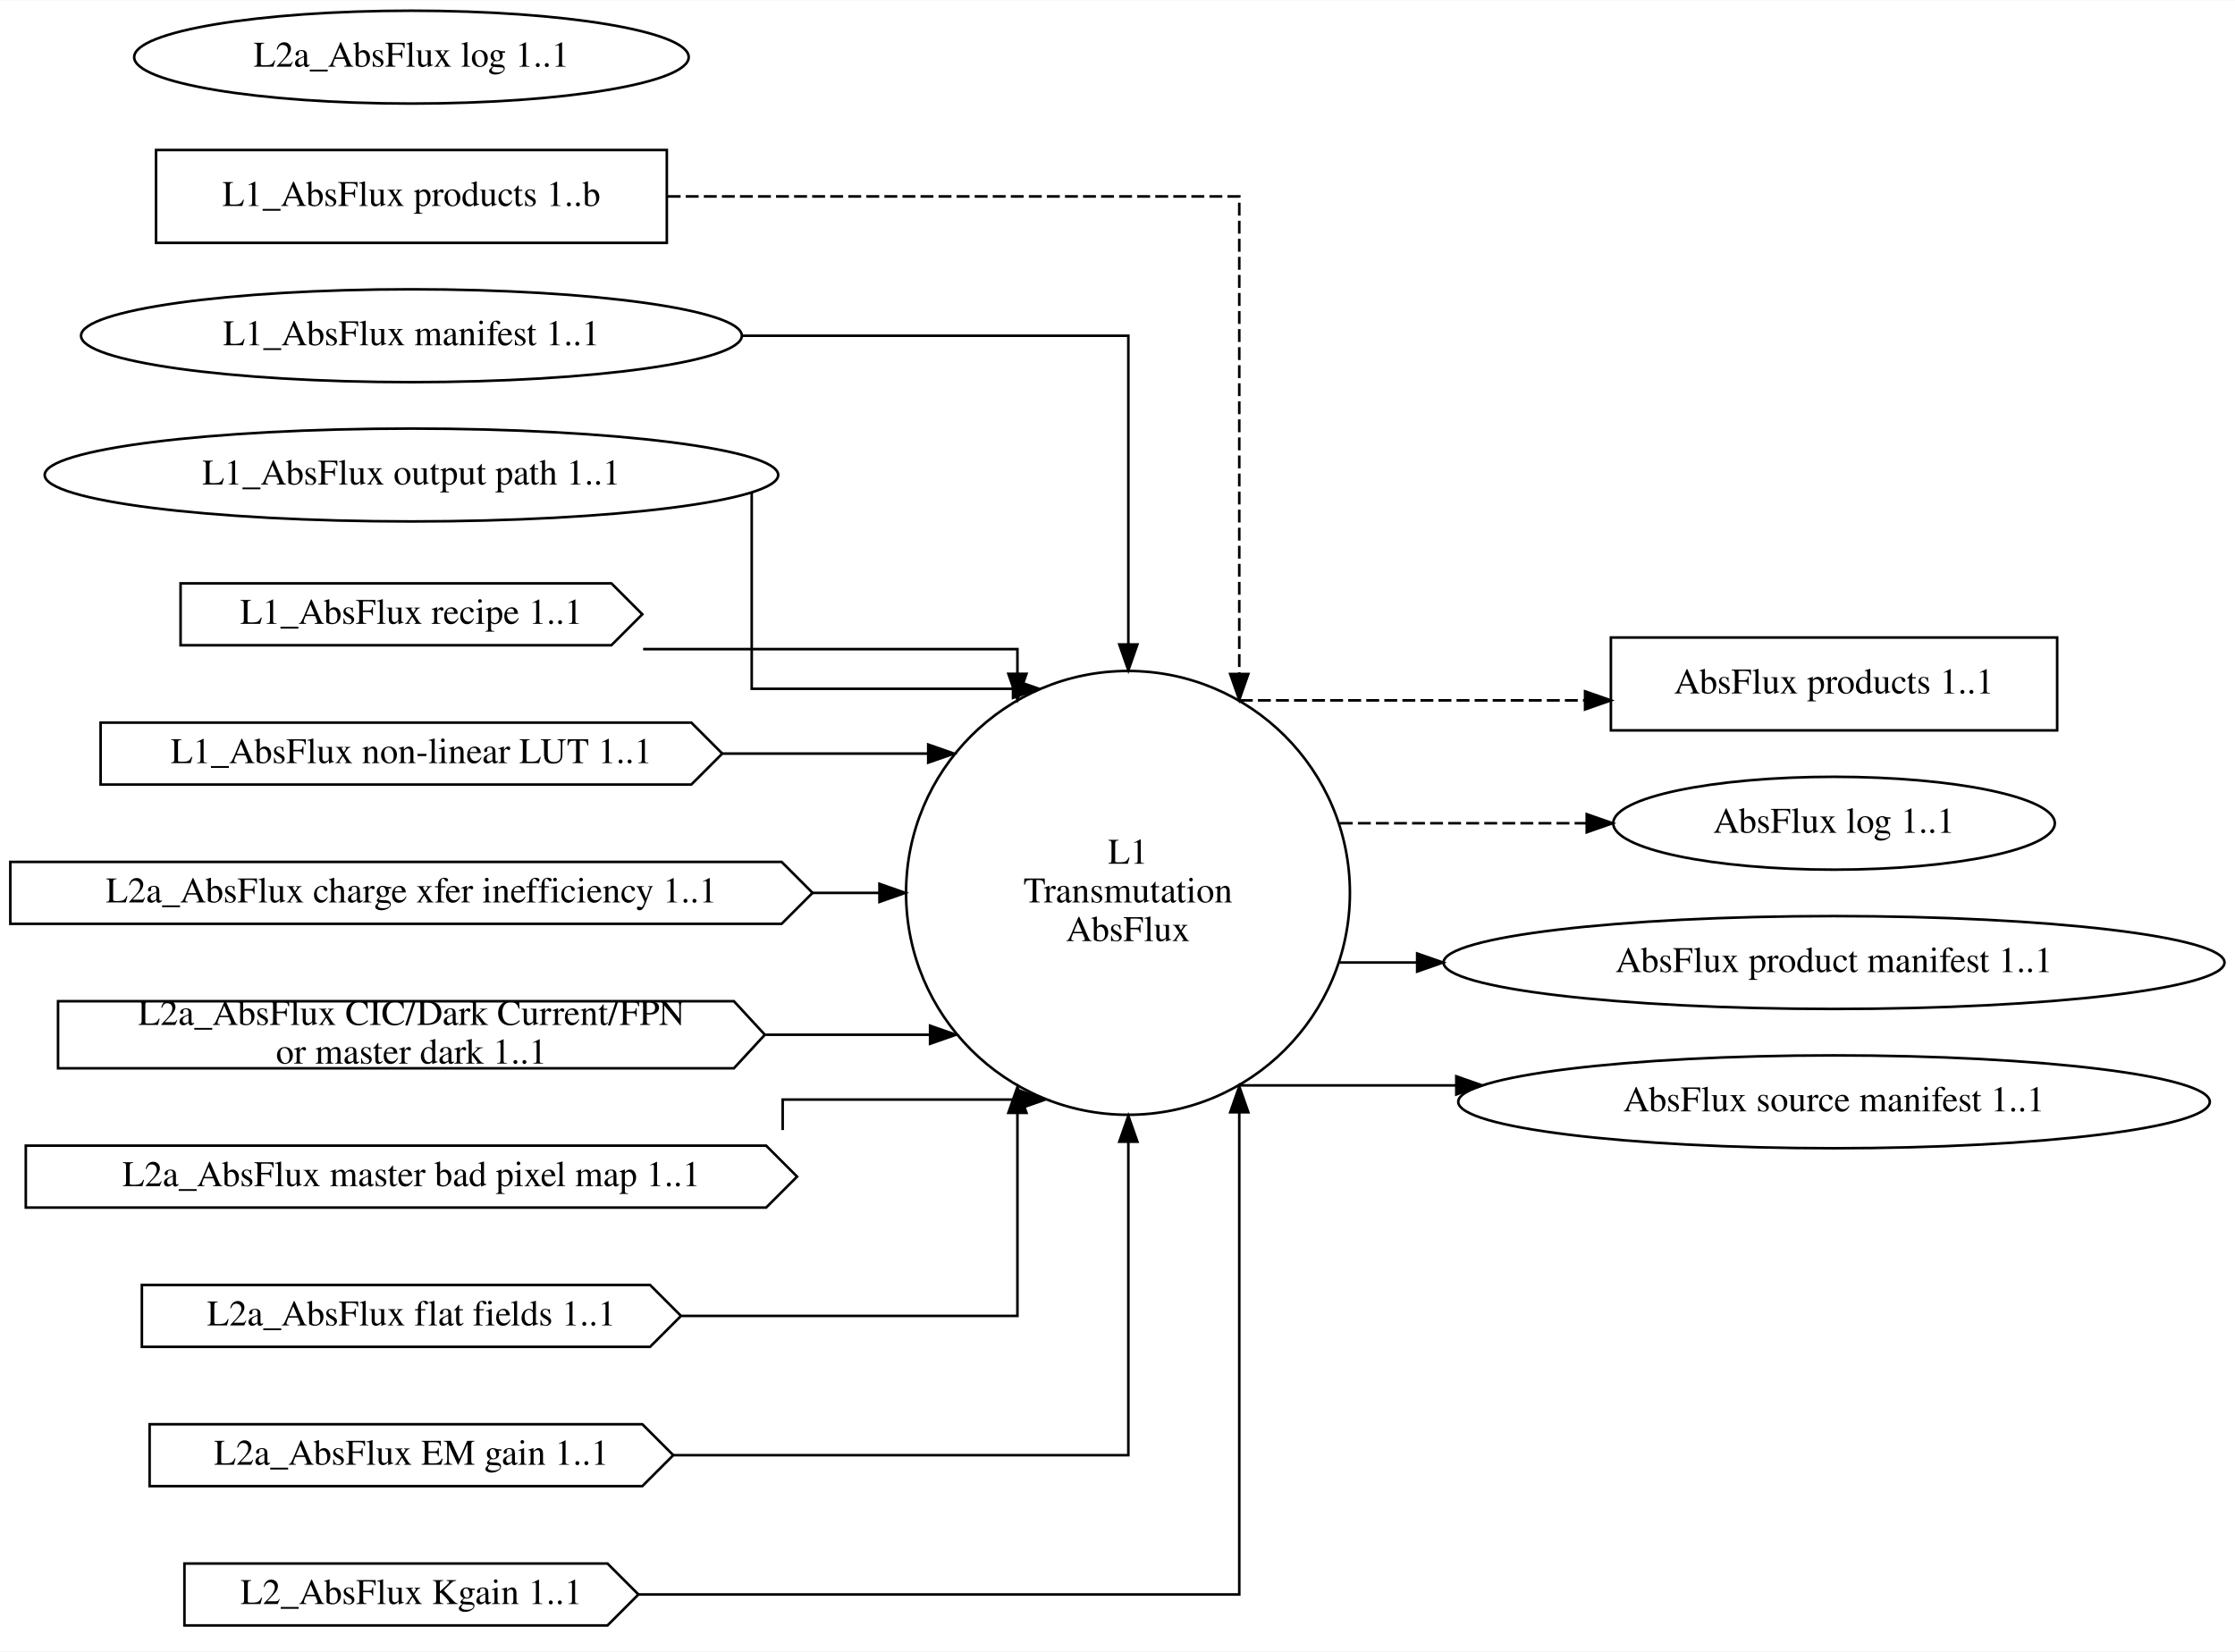
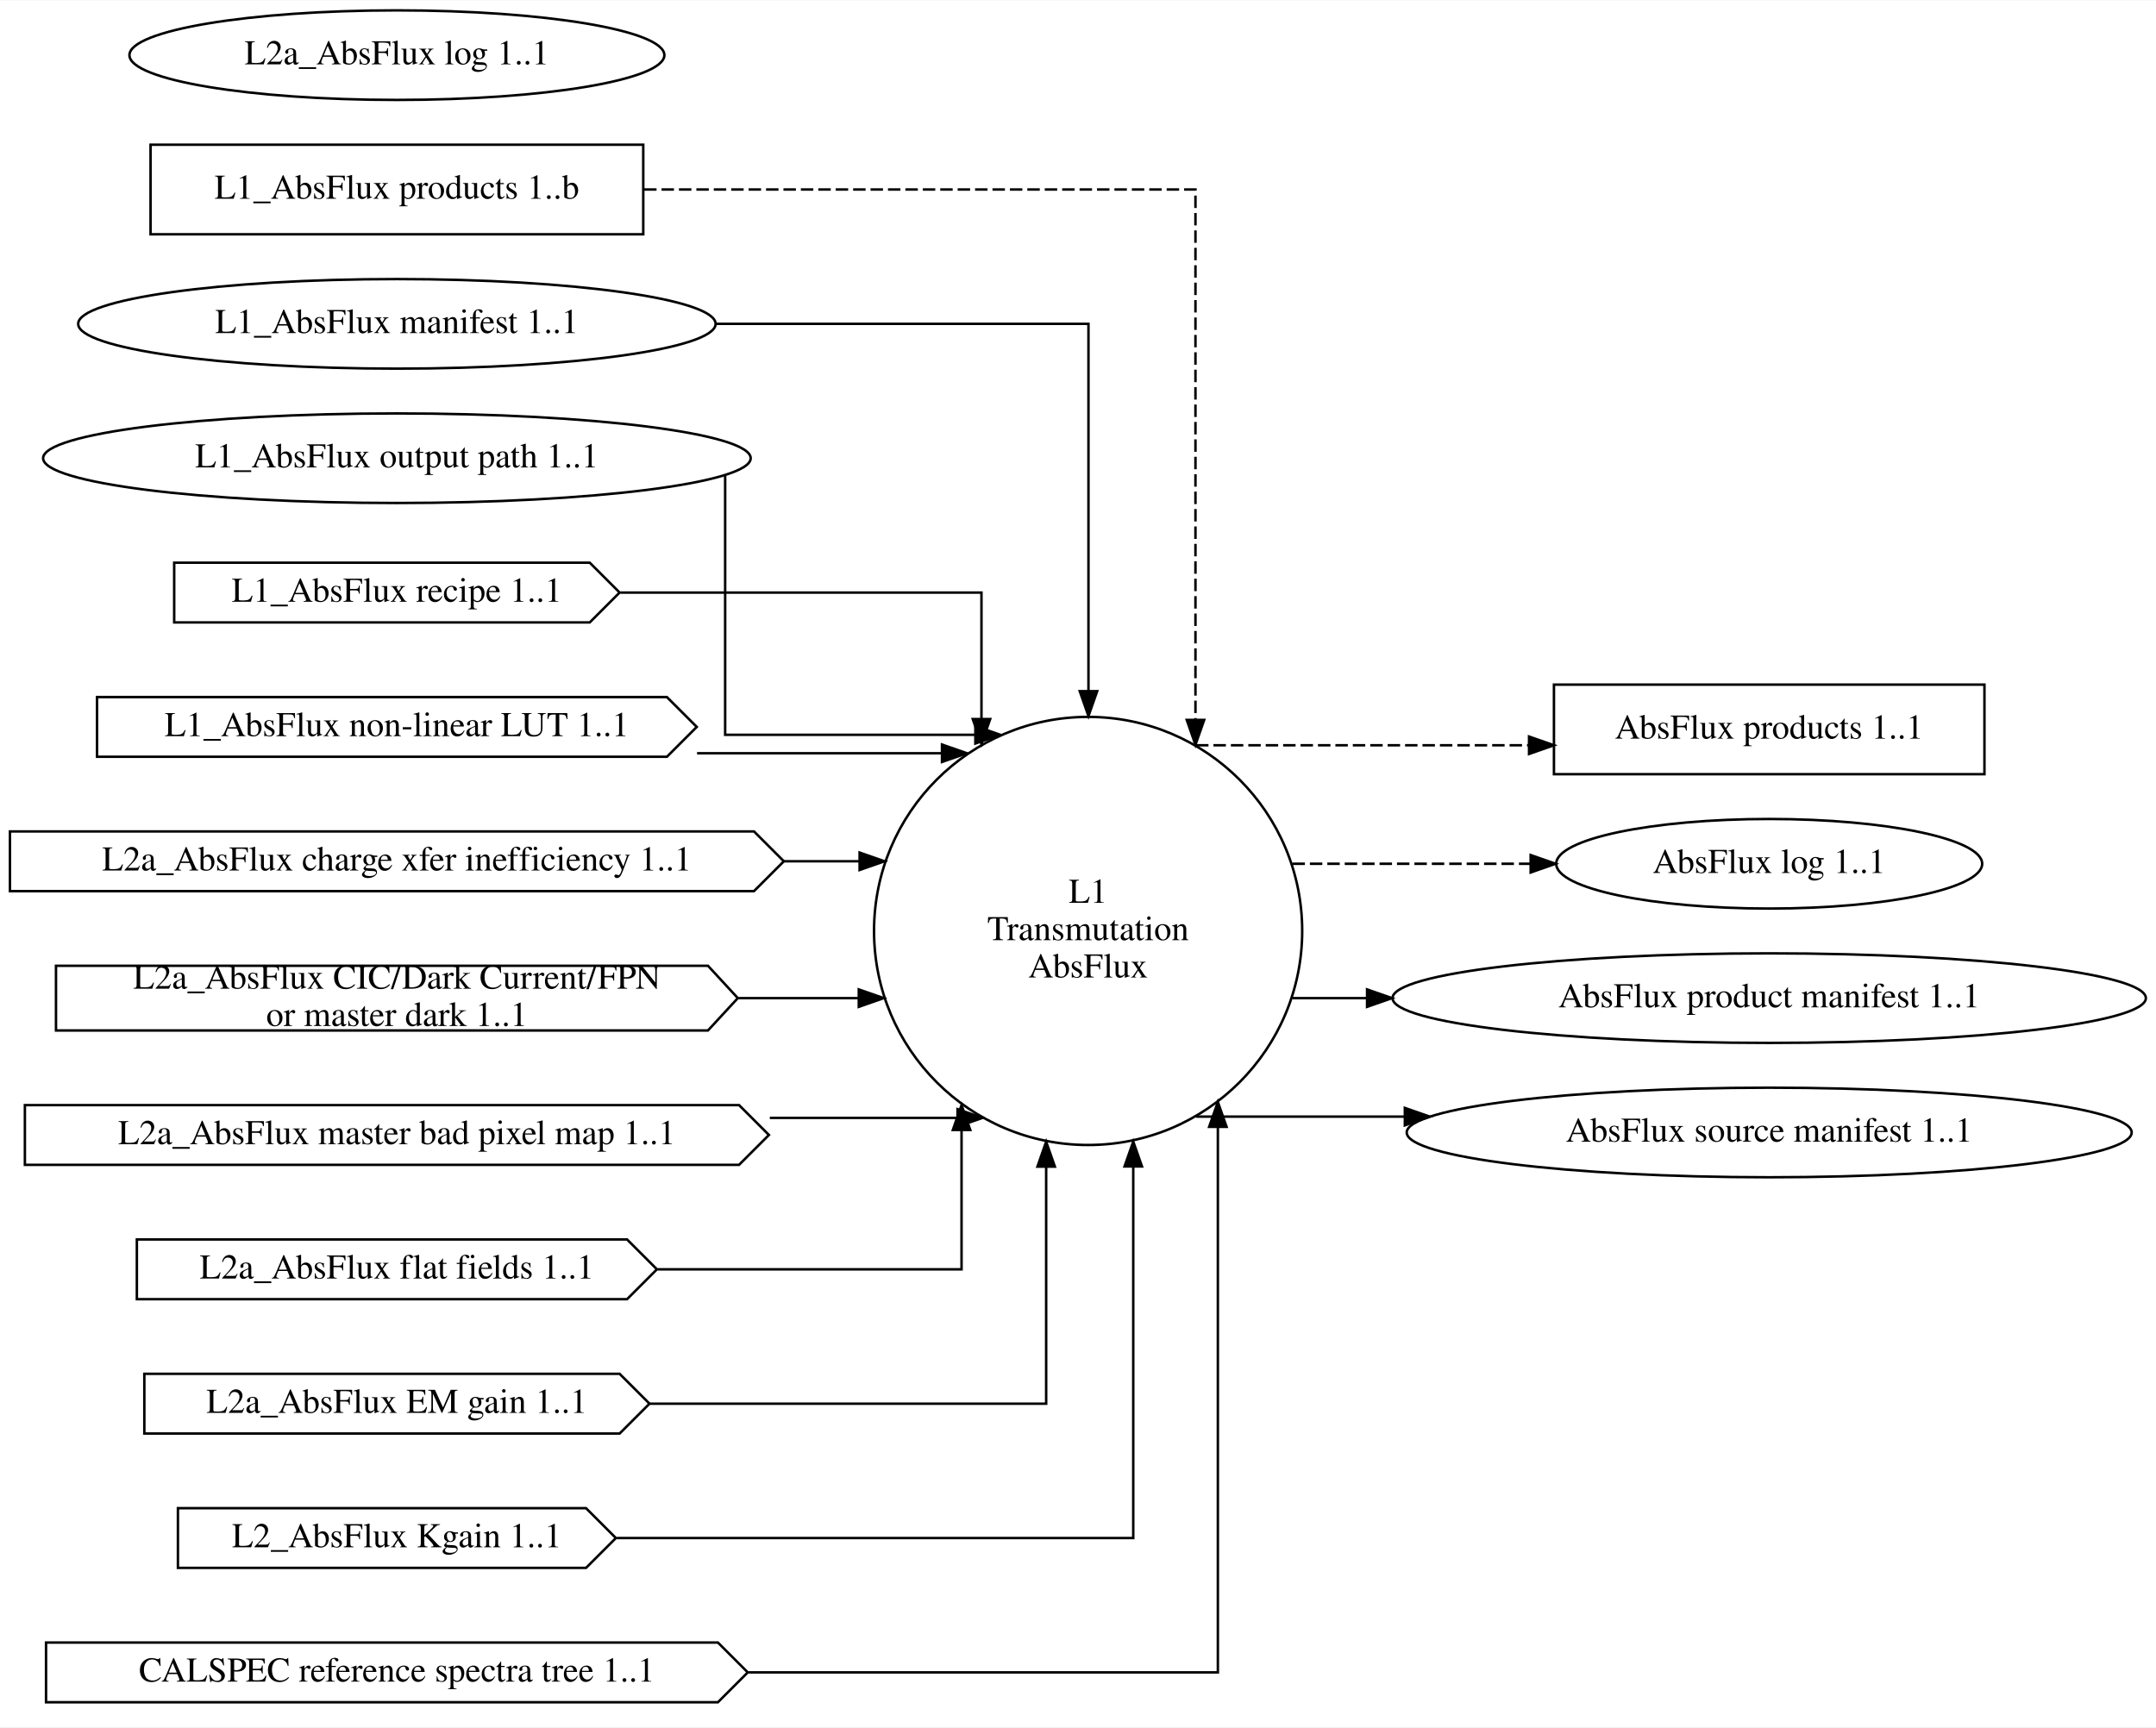
- <svg xmlns="http://www.w3.org/2000/svg" width="866pt" height="640pt" viewBox="0.00 0.00 866.41 640.00">
-   <g id="graph0" class="graph" transform="scale(1 1) rotate(0) translate(4 636)">
-     <polygon fill="white" stroke="transparent" points="-4,4 -4,-636 862.41,-636 862.41,4 -4,4" />
+ <svg xmlns="http://www.w3.org/2000/svg" width="866pt" height="694pt" viewBox="0.00 0.00 866.41 694.00">
+   <g id="graph0" class="graph" transform="scale(1 1) rotate(0) translate(4 690)">
+     <polygon fill="white" stroke="transparent" points="-4,4 -4,-690 862.41,-690 862.41,4 -4,4" />
    <g id="node1" class="node">
-       <ellipse fill="none" stroke="black" cx="433.27" cy="-290" rx="86.03" ry="86.03" />
-       <text text-anchor="middle" x="433.27" y="-301.3" font-family="Times,serif" font-size="14.00">L1</text>
-       <text text-anchor="middle" x="433.27" y="-286.3" font-family="Times,serif" font-size="14.00">Transmutation</text>
-       <text text-anchor="middle" x="433.27" y="-271.3" font-family="Times,serif" font-size="14.00">AbsFlux</text>
+       <ellipse fill="none" stroke="black" cx="433.27" cy="-316" rx="86.03" ry="86.03" />
+       <text text-anchor="middle" x="433.27" y="-327.3" font-family="Times,serif" font-size="14.00">L1</text>
+       <text text-anchor="middle" x="433.27" y="-312.3" font-family="Times,serif" font-size="14.00">Transmutation</text>
+       <text text-anchor="middle" x="433.27" y="-297.3" font-family="Times,serif" font-size="14.00">AbsFlux</text>
+     </g>
+     <g id="node15" class="node">
+       <polygon fill="none" stroke="black" points="793.47,-415 620.47,-415 620.47,-379 793.47,-379 793.47,-415" />
+       <text text-anchor="middle" x="706.97" y="-393.3" font-family="Times,serif" font-size="14.00">AbsFlux products 1..1</text>
+     </g>
+     <g id="edge13" class="edge">
+       <path fill="none" stroke="black" stroke-dasharray="5,2" d="M476.64,-390.63C476.64,-390.63 610.46,-390.63 610.46,-390.63" />
+       <polygon fill="black" stroke="black" points="610.46,-394.13 620.46,-390.63 610.46,-387.13 610.46,-394.13" />
+     </g>
+     <g id="node16" class="node">
+       <ellipse fill="none" stroke="black" cx="706.97" cy="-343" rx="85.59" ry="18" />
+       <text text-anchor="middle" x="706.97" y="-339.3" font-family="Times,serif" font-size="14.00">AbsFlux log 1..1</text>
+     </g>
+     <g id="edge14" class="edge">
+       <path fill="none" stroke="black" stroke-dasharray="5,2" d="M515.39,-343C515.39,-343 611.11,-343 611.11,-343" />
+       <polygon fill="black" stroke="black" points="611.11,-346.5 621.11,-343 611.11,-339.5 611.11,-346.5" />
+     </g>
+     <g id="node17" class="node">
+       <ellipse fill="none" stroke="black" cx="706.97" cy="-289" rx="151.37" ry="18" />
+       <text text-anchor="middle" x="706.97" y="-285.3" font-family="Times,serif" font-size="14.00">AbsFlux product manifest 1..1</text>
+     </g>
+     <g id="edge15" class="edge">
+       <path fill="none" stroke="black" d="M515.39,-289C515.39,-289 545.37,-289 545.37,-289" />
+       <polygon fill="black" stroke="black" points="545.37,-292.5 555.37,-289 545.37,-285.5 545.37,-292.5" />
+     </g>
+     <g id="node18" class="node">
+       <ellipse fill="none" stroke="black" cx="706.97" cy="-235" rx="145.67" ry="18" />
+       <text text-anchor="middle" x="706.97" y="-231.3" font-family="Times,serif" font-size="14.00">AbsFlux source manifest 1..1</text>
+     </g>
+     <g id="edge16" class="edge">
+       <path fill="none" stroke="black" d="M476.64,-241.37C476.64,-241.37 560.55,-241.37 560.55,-241.37" />
+       <polygon fill="black" stroke="black" points="560.55,-244.87 570.55,-241.37 560.55,-237.87 560.55,-244.87" />
+     </g>
+     <g id="node2" class="node">
+       <polygon fill="none" stroke="black" points="254.5,-632 56.5,-632 56.5,-596 254.5,-596 254.5,-632" />
+       <text text-anchor="middle" x="155.5" y="-610.3" font-family="Times,serif" font-size="14.00">L1_AbsFlux products 1..b</text>
+     </g>
+     <g id="edge1" class="edge">
+       <path fill="none" stroke="black" stroke-dasharray="5,2" d="M254.84,-614C349.09,-614 476.41,-614 476.41,-614 476.41,-614 476.41,-400.81 476.41,-400.81" />
+       <polygon fill="black" stroke="black" points="479.91,-400.81 476.41,-390.81 472.91,-400.81 479.91,-400.81" />
+     </g>
+     <g id="node3" class="node">
+       <ellipse fill="none" stroke="black" cx="155.5" cy="-560" rx="128.08" ry="18" />
+       <text text-anchor="middle" x="155.5" y="-556.3" font-family="Times,serif" font-size="14.00">L1_AbsFlux manifest 1..1</text>
+     </g>
+     <g id="edge2" class="edge">
+       <path fill="none" stroke="black" d="M283.88,-560C356.69,-560 433.41,-560 433.41,-560 433.41,-560 433.41,-412.37 433.41,-412.37" />
+       <polygon fill="black" stroke="black" points="436.91,-412.37 433.41,-402.37 429.91,-412.37 436.91,-412.37" />
+     </g>
+     <g id="node4" class="node">
+       <ellipse fill="none" stroke="black" cx="155.5" cy="-506" rx="142.17" ry="18" />
+       <text text-anchor="middle" x="155.5" y="-502.3" font-family="Times,serif" font-size="14.00">L1_AbsFlux output path 1..1</text>
+     </g>
+     <g id="edge3" class="edge">
+       <path fill="none" stroke="black" d="M287.41,-499.05C287.41,-474.71 287.41,-394.84 287.41,-394.84 287.41,-394.84 387.96,-394.84 387.96,-394.84" />
+       <polygon fill="black" stroke="black" points="387.96,-398.34 397.96,-394.84 387.96,-391.34 387.96,-398.34" />
+     </g>
+     <g id="node5" class="node">
+       <polygon fill="none" stroke="black" points="233,-464 66,-464 66,-440 233,-440 245,-452 233,-464" />
+       <text text-anchor="middle" x="155.5" y="-448.3" font-family="Times,serif" font-size="14.00">L1_AbsFlux recipe 1..1</text>
+     </g>
+     <g id="edge4" class="edge">
+       <path fill="none" stroke="black" d="M245.31,-452C311.63,-452 390.41,-452 390.41,-452 390.41,-452 390.41,-401.16 390.41,-401.16" />
+       <polygon fill="black" stroke="black" points="393.91,-401.16 390.41,-391.16 386.91,-401.16 393.91,-401.16" />
+     </g>
+     <g id="node6" class="node">
+       <polygon fill="none" stroke="black" points="264,-410 35,-410 35,-386 264,-386 276,-398 264,-410" />
+       <text text-anchor="middle" x="155.5" y="-394.3" font-family="Times,serif" font-size="14.00">L1_AbsFlux non-linear LUT 1..1</text>
+     </g>
+     <g id="edge5" class="edge">
+       <path fill="none" stroke="black" d="M276.12,-387.42C276.12,-387.42 374.55,-387.42 374.55,-387.42" />
+       <polygon fill="black" stroke="black" points="374.55,-390.92 384.55,-387.42 374.55,-383.92 374.55,-390.92" />
+     </g>
+     <g id="node7" class="node">
+       <polygon fill="none" stroke="black" points="299,-356 0,-356 0,-332 299,-332 311,-344 299,-356" />
+       <text text-anchor="middle" x="155.5" y="-340.3" font-family="Times,serif" font-size="14.00">L2a_AbsFlux charge xfer inefficiency 1..1</text>
+     </g>
+     <g id="edge7" class="edge">
+       <path fill="none" stroke="black" d="M311.03,-344C311.03,-344 341.44,-344 341.44,-344" />
+       <polygon fill="black" stroke="black" points="341.44,-347.5 351.44,-344 341.44,-340.5 341.44,-347.5" />
+     </g>
+     <g id="node8" class="node">
+       <polygon fill="none" stroke="black" points="280.5,-302 18.5,-302 18.5,-276 280.5,-276 292.5,-289 280.5,-302" />
+       <text text-anchor="middle" x="155.5" y="-292.8" font-family="Times,serif" font-size="14.00">L2a_AbsFlux CIC/Dark Current/FPN</text>
+       <text text-anchor="middle" x="155.5" y="-277.8" font-family="Times,serif" font-size="14.00"> or master dark 1..1</text>
+     </g>
+     <g id="edge8" class="edge">
+       <path fill="none" stroke="black" d="M292.76,-289C292.76,-289 341.11,-289 341.11,-289" />
+       <polygon fill="black" stroke="black" points="341.11,-292.5 351.11,-289 341.11,-285.5 341.11,-292.5" />
+     </g>
+     <g id="node9" class="node">
+       <polygon fill="none" stroke="black" points="293,-246 6,-246 6,-222 293,-222 305,-234 293,-246" />
+       <text text-anchor="middle" x="155.5" y="-230.3" font-family="Times,serif" font-size="14.00">L2a_AbsFlux master bad pixel map 1..1</text>
+     </g>
+     <g id="edge9" class="edge">
+       <path fill="none" stroke="black" d="M305.36,-240.87C305.36,-240.87 380.8,-240.87 380.8,-240.87" />
+       <polygon fill="black" stroke="black" points="380.8,-244.37 390.8,-240.87 380.8,-237.37 380.8,-244.37" />
+     </g>
+     <g id="node10" class="node">
+       <polygon fill="none" stroke="black" points="248,-192 51,-192 51,-168 248,-168 260,-180 248,-192" />
+       <text text-anchor="middle" x="155.5" y="-176.3" font-family="Times,serif" font-size="14.00">L2a_AbsFlux flat fields 1..1</text>
+     </g>
+     <g id="edge10" class="edge">
+       <path fill="none" stroke="black" d="M260.32,-180C319.77,-180 382.41,-180 382.41,-180 382.41,-180 382.41,-236.01 382.41,-236.01" />
+       <polygon fill="black" stroke="black" points="378.91,-236.01 382.41,-246.01 385.91,-236.01 378.91,-236.01" />
+     </g>
+     <g id="node11" class="node">
+       <polygon fill="none" stroke="black" points="245,-138 54,-138 54,-114 245,-114 257,-126 245,-138" />
+       <text text-anchor="middle" x="155.5" y="-122.3" font-family="Times,serif" font-size="14.00">L2a_AbsFlux EM gain 1..1</text>
+     </g>
+     <g id="edge11" class="edge">
+       <path fill="none" stroke="black" d="M257.12,-126C330.38,-126 416.41,-126 416.41,-126 416.41,-126 416.41,-221.28 416.41,-221.28" />
+       <polygon fill="black" stroke="black" points="412.91,-221.28 416.41,-231.28 419.91,-221.28 412.91,-221.28" />
+     </g>
+     <g id="node12" class="node">
+       <polygon fill="none" stroke="black" points="231.5,-84 67.5,-84 67.5,-60 231.5,-60 243.5,-72 231.5,-84" />
+       <text text-anchor="middle" x="155.5" y="-68.3" font-family="Times,serif" font-size="14.00">L2_AbsFlux Kgain 1..1</text>
+     </g>
+     <g id="edge6" class="edge">
+       <path fill="none" stroke="black" d="M243.88,-72C331.07,-72 451.41,-72 451.41,-72 451.41,-72 451.41,-221.35 451.41,-221.35" />
+       <polygon fill="black" stroke="black" points="447.91,-221.35 451.41,-231.35 454.91,-221.35 447.91,-221.35" />
+     </g>
+     <g id="node13" class="node">
+       <ellipse fill="none" stroke="black" cx="155.5" cy="-668" rx="107.48" ry="18" />
+       <text text-anchor="middle" x="155.5" y="-664.3" font-family="Times,serif" font-size="14.00">L2a_AbsFlux log 1..1</text>
    </g>
    <g id="node14" class="node">
-       <polygon fill="none" stroke="black" points="793.47,-389 620.47,-389 620.47,-353 793.47,-353 793.47,-389" />
-       <text text-anchor="middle" x="706.97" y="-367.3" font-family="Times,serif" font-size="14.00">AbsFlux products 1..1</text>
+       <polygon fill="none" stroke="black" points="284.5,-30 14.5,-30 14.5,-6 284.5,-6 296.5,-18 284.5,-30" />
+       <text text-anchor="middle" x="155.5" y="-14.3" font-family="Times,serif" font-size="14.00">CALSPEC reference spectra tree 1..1</text>
    </g>
    <g id="edge12" class="edge">
-       <path fill="none" stroke="black" stroke-dasharray="5,2" d="M476.64,-364.63C476.64,-364.63 610.46,-364.63 610.46,-364.63" />
-       <polygon fill="black" stroke="black" points="610.46,-368.13 620.46,-364.63 610.46,-361.13 610.46,-368.13" />
-     </g>
-     <g id="node15" class="node">
-       <ellipse fill="none" stroke="black" cx="706.97" cy="-317" rx="85.59" ry="18" />
-       <text text-anchor="middle" x="706.97" y="-313.3" font-family="Times,serif" font-size="14.00">AbsFlux log 1..1</text>
-     </g>
-     <g id="edge13" class="edge">
-       <path fill="none" stroke="black" stroke-dasharray="5,2" d="M515.39,-317C515.39,-317 611.11,-317 611.11,-317" />
-       <polygon fill="black" stroke="black" points="611.11,-320.5 621.11,-317 611.11,-313.5 611.11,-320.5" />
-     </g>
-     <g id="node16" class="node">
-       <ellipse fill="none" stroke="black" cx="706.97" cy="-263" rx="151.37" ry="18" />
-       <text text-anchor="middle" x="706.97" y="-259.3" font-family="Times,serif" font-size="14.00">AbsFlux product manifest 1..1</text>
-     </g>
-     <g id="edge14" class="edge">
-       <path fill="none" stroke="black" d="M515.39,-263C515.39,-263 545.37,-263 545.37,-263" />
-       <polygon fill="black" stroke="black" points="545.37,-266.5 555.37,-263 545.37,-259.5 545.37,-266.5" />
-     </g>
-     <g id="node17" class="node">
-       <ellipse fill="none" stroke="black" cx="706.97" cy="-209" rx="145.67" ry="18" />
-       <text text-anchor="middle" x="706.97" y="-205.3" font-family="Times,serif" font-size="14.00">AbsFlux source manifest 1..1</text>
-     </g>
-     <g id="edge15" class="edge">
-       <path fill="none" stroke="black" d="M476.64,-215.37C476.64,-215.37 560.55,-215.37 560.55,-215.37" />
-       <polygon fill="black" stroke="black" points="560.55,-218.87 570.55,-215.37 560.55,-211.87 560.55,-218.87" />
-     </g>
-     <g id="node2" class="node">
-       <polygon fill="none" stroke="black" points="254.5,-578 56.5,-578 56.5,-542 254.5,-542 254.5,-578" />
-       <text text-anchor="middle" x="155.5" y="-556.3" font-family="Times,serif" font-size="14.00">L1_AbsFlux products 1..b</text>
-     </g>
-     <g id="edge1" class="edge">
-       <path fill="none" stroke="black" stroke-dasharray="5,2" d="M254.84,-560C349.09,-560 476.41,-560 476.41,-560 476.41,-560 476.41,-374.85 476.41,-374.85" />
-       <polygon fill="black" stroke="black" points="479.91,-374.85 476.41,-364.85 472.91,-374.85 479.91,-374.85" />
-     </g>
-     <g id="node3" class="node">
-       <ellipse fill="none" stroke="black" cx="155.5" cy="-506" rx="128.08" ry="18" />
-       <text text-anchor="middle" x="155.5" y="-502.3" font-family="Times,serif" font-size="14.00">L1_AbsFlux manifest 1..1</text>
-     </g>
-     <g id="edge2" class="edge">
-       <path fill="none" stroke="black" d="M283.88,-506C356.69,-506 433.41,-506 433.41,-506 433.41,-506 433.41,-386.3 433.41,-386.3" />
-       <polygon fill="black" stroke="black" points="436.91,-386.3 433.41,-376.3 429.91,-386.3 436.91,-386.3" />
-     </g>
-     <g id="node4" class="node">
-       <ellipse fill="none" stroke="black" cx="155.5" cy="-452" rx="142.17" ry="18" />
-       <text text-anchor="middle" x="155.5" y="-448.3" font-family="Times,serif" font-size="14.00">L1_AbsFlux output path 1..1</text>
-     </g>
-     <g id="edge3" class="edge">
-       <path fill="none" stroke="black" d="M287.41,-445.22C287.41,-425.43 287.41,-369.13 287.41,-369.13 287.41,-369.13 388.7,-369.13 388.7,-369.13" />
-       <polygon fill="black" stroke="black" points="388.7,-372.63 398.7,-369.13 388.7,-365.63 388.7,-372.63" />
-     </g>
-     <g id="node5" class="node">
-       <polygon fill="none" stroke="black" points="233,-410 66,-410 66,-386 233,-386 245,-398 233,-410" />
-       <text text-anchor="middle" x="155.5" y="-394.3" font-family="Times,serif" font-size="14.00">L1_AbsFlux recipe 1..1</text>
-     </g>
-     <g id="edge4" class="edge">
-       <path fill="none" stroke="black" d="M245.31,-384.5C311.63,-384.5 390.41,-384.5 390.41,-384.5 390.41,-384.5 390.41,-374.92 390.41,-374.92" />
-       <polygon fill="black" stroke="black" points="393.91,-374.92 390.41,-364.92 386.91,-374.92 393.91,-374.92" />
-     </g>
-     <g id="node6" class="node">
-       <polygon fill="none" stroke="black" points="264,-356 35,-356 35,-332 264,-332 276,-344 264,-356" />
-       <text text-anchor="middle" x="155.5" y="-340.3" font-family="Times,serif" font-size="14.00">L1_AbsFlux non-linear LUT 1..1</text>
-     </g>
-     <g id="edge5" class="edge">
-       <path fill="none" stroke="black" d="M276.12,-344C276.12,-344 355.83,-344 355.83,-344" />
-       <polygon fill="black" stroke="black" points="355.83,-347.5 365.83,-344 355.83,-340.5 355.83,-347.5" />
-     </g>
-     <g id="node7" class="node">
-       <polygon fill="none" stroke="black" points="299,-302 0,-302 0,-278 299,-278 311,-290 299,-302" />
-       <text text-anchor="middle" x="155.5" y="-286.3" font-family="Times,serif" font-size="14.00">L2a_AbsFlux charge xfer inefficiency 1..1</text>
-     </g>
-     <g id="edge7" class="edge">
-       <path fill="none" stroke="black" d="M311.03,-290C311.03,-290 336.93,-290 336.93,-290" />
-       <polygon fill="black" stroke="black" points="336.93,-293.5 346.93,-290 336.93,-286.5 336.93,-293.5" />
-     </g>
-     <g id="node8" class="node">
-       <polygon fill="none" stroke="black" points="280.5,-248 18.5,-248 18.5,-222 280.5,-222 292.5,-235 280.5,-248" />
-       <text text-anchor="middle" x="155.5" y="-238.8" font-family="Times,serif" font-size="14.00">L2a_AbsFlux CIC/Dark Current/FPN</text>
-       <text text-anchor="middle" x="155.5" y="-223.8" font-family="Times,serif" font-size="14.00"> or master dark 1..1</text>
-     </g>
-     <g id="edge8" class="edge">
-       <path fill="none" stroke="black" d="M292.76,-235C292.76,-235 356.55,-235 356.55,-235" />
-       <polygon fill="black" stroke="black" points="356.55,-238.5 366.55,-235 356.55,-231.5 356.55,-238.5" />
-     </g>
-     <g id="node9" class="node">
-       <polygon fill="none" stroke="black" points="293,-192 6,-192 6,-168 293,-168 305,-180 293,-192" />
-       <text text-anchor="middle" x="155.5" y="-176.3" font-family="Times,serif" font-size="14.00">L2a_AbsFlux master bad pixel map 1..1</text>
-     </g>
-     <g id="edge9" class="edge">
-       <path fill="none" stroke="black" d="M299.41,-198.06C299.41,-204.35 299.41,-209.87 299.41,-209.87 299.41,-209.87 391.2,-209.87 391.2,-209.87" />
-       <polygon fill="black" stroke="black" points="391.2,-213.37 401.2,-209.87 391.2,-206.37 391.2,-213.37" />
-     </g>
-     <g id="node10" class="node">
-       <polygon fill="none" stroke="black" points="248,-138 51,-138 51,-114 248,-114 260,-126 248,-138" />
-       <text text-anchor="middle" x="155.5" y="-122.3" font-family="Times,serif" font-size="14.00">L2a_AbsFlux flat fields 1..1</text>
-     </g>
-     <g id="edge10" class="edge">
-       <path fill="none" stroke="black" d="M260.24,-126C322.89,-126 390.41,-126 390.41,-126 390.41,-126 390.41,-204.72 390.41,-204.72" />
-       <polygon fill="black" stroke="black" points="386.91,-204.72 390.41,-214.72 393.91,-204.72 386.91,-204.72" />
-     </g>
-     <g id="node11" class="node">
-       <polygon fill="none" stroke="black" points="245,-84 54,-84 54,-60 245,-60 257,-72 245,-84" />
-       <text text-anchor="middle" x="155.5" y="-68.3" font-family="Times,serif" font-size="14.00">L2a_AbsFlux EM gain 1..1</text>
-     </g>
-     <g id="edge11" class="edge">
-       <path fill="none" stroke="black" d="M257.01,-72C336.4,-72 433.41,-72 433.41,-72 433.41,-72 433.41,-193.53 433.41,-193.53" />
-       <polygon fill="black" stroke="black" points="429.91,-193.53 433.41,-203.53 436.91,-193.53 429.91,-193.53" />
-     </g>
-     <g id="node12" class="node">
-       <polygon fill="none" stroke="black" points="231.5,-30 67.5,-30 67.5,-6 231.5,-6 243.5,-18 231.5,-30" />
-       <text text-anchor="middle" x="155.5" y="-14.3" font-family="Times,serif" font-size="14.00">L2_AbsFlux Kgain 1..1</text>
-     </g>
-     <g id="edge6" class="edge">
-       <path fill="none" stroke="black" d="M243.61,-18C338.62,-18 476.41,-18 476.41,-18 476.41,-18 476.41,-204.95 476.41,-204.95" />
-       <polygon fill="black" stroke="black" points="472.91,-204.95 476.41,-214.95 479.91,-204.95 472.91,-204.95" />
-     </g>
-     <g id="node13" class="node">
-       <ellipse fill="none" stroke="black" cx="155.5" cy="-614" rx="107.48" ry="18" />
-       <text text-anchor="middle" x="155.5" y="-610.3" font-family="Times,serif" font-size="14.00">L2a_AbsFlux log 1..1</text>
+       <path fill="none" stroke="black" d="M296.85,-18C386.39,-18 485.41,-18 485.41,-18 485.41,-18 485.41,-237.26 485.41,-237.26" />
+       <polygon fill="black" stroke="black" points="481.91,-237.26 485.41,-247.26 488.91,-237.26 481.91,-237.26" />
    </g>
  </g>
</svg>
